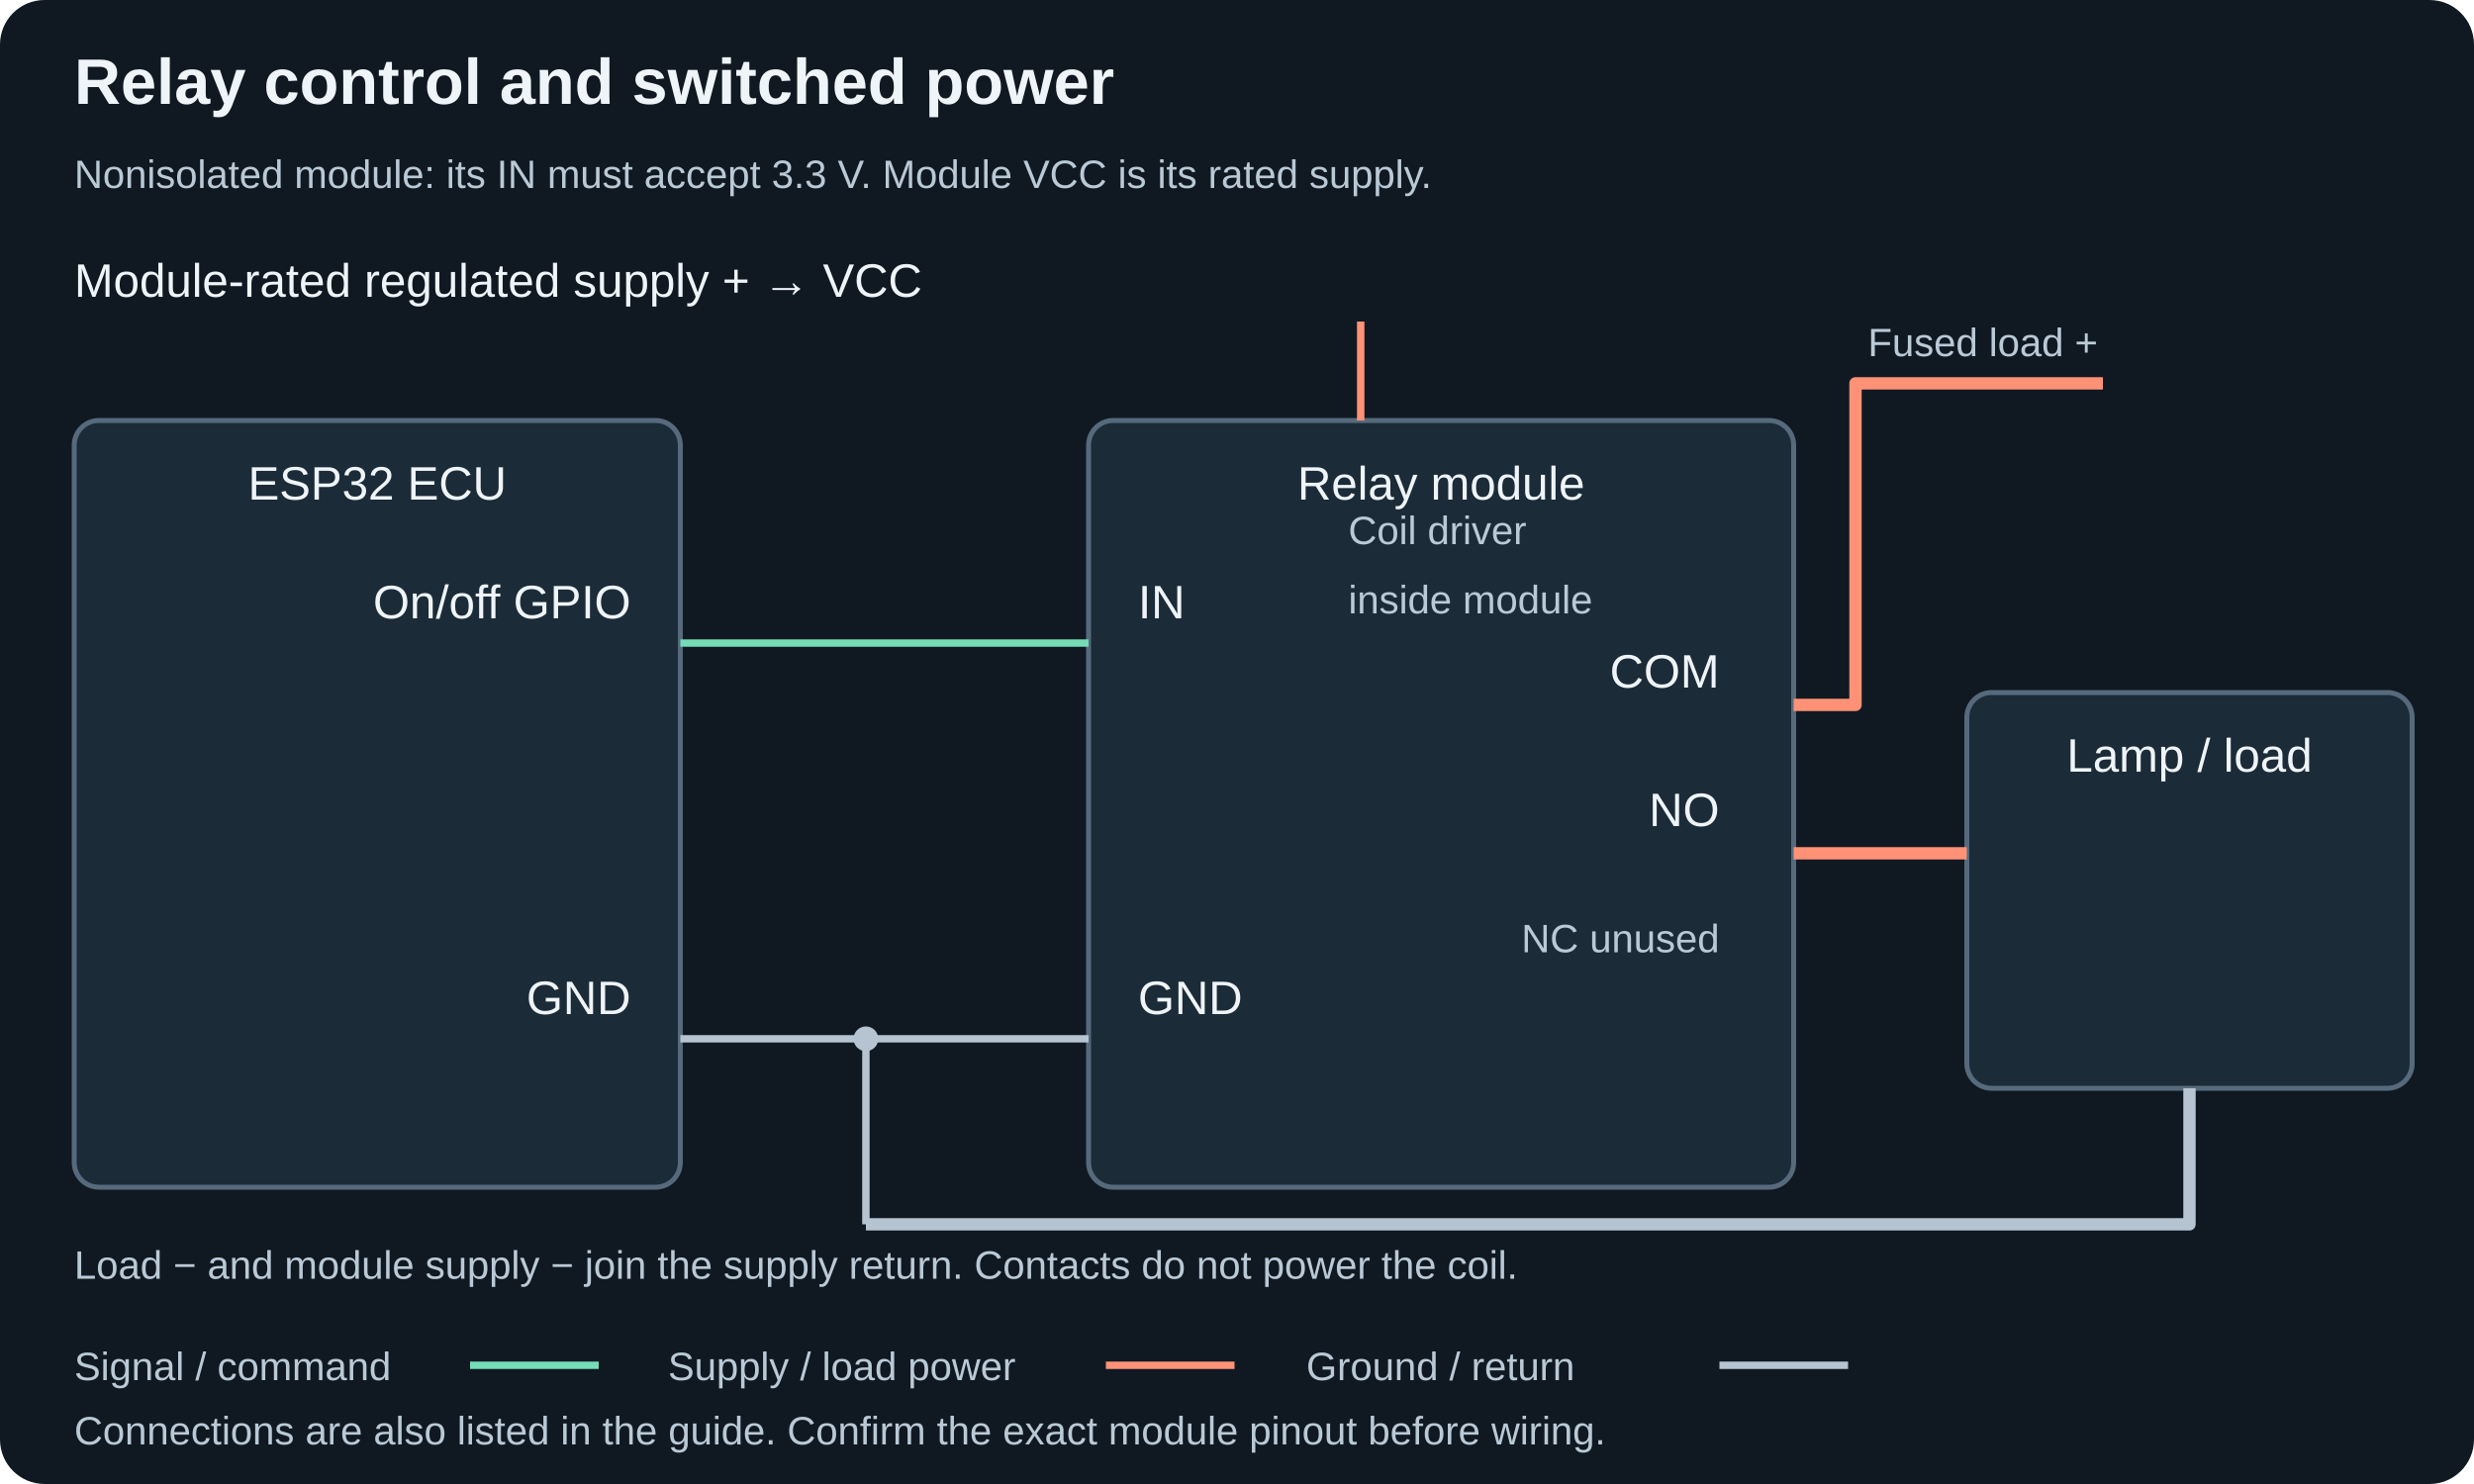
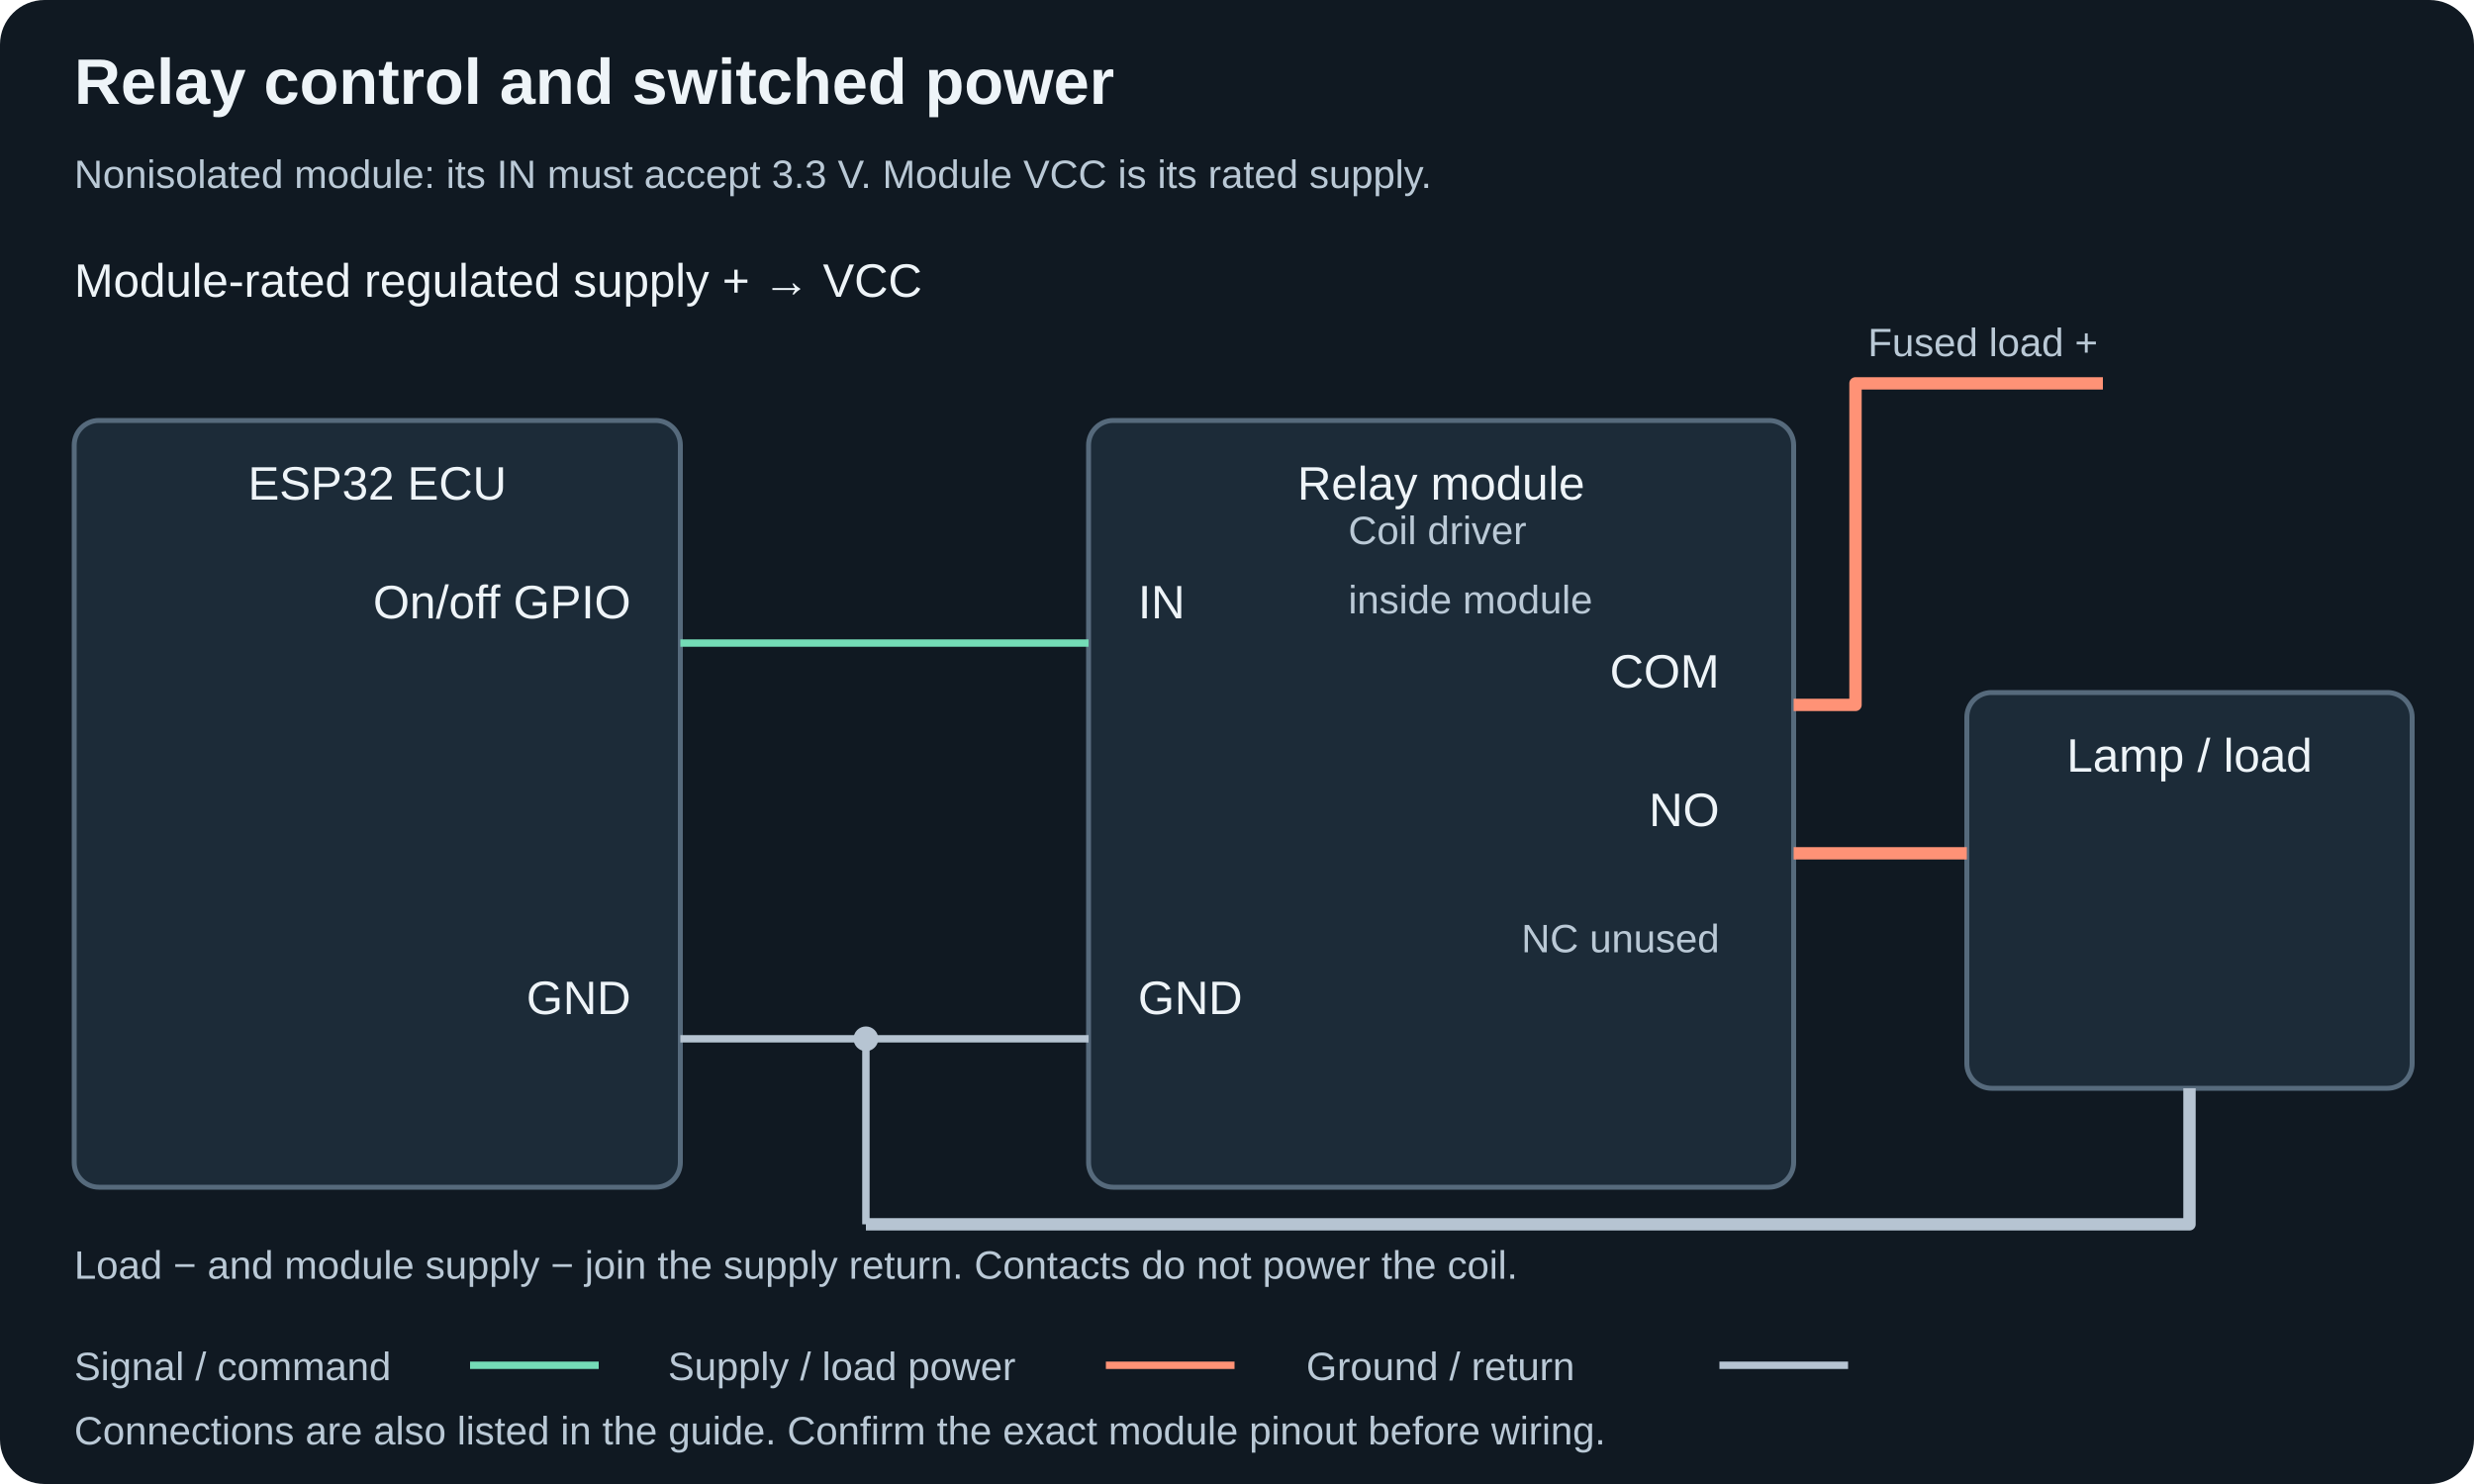
<svg xmlns="http://www.w3.org/2000/svg" viewBox="0 0 1000 600" role="img" aria-labelledby="title desc">
  <style>text{font-family:Arial,sans-serif;fill:#eef4f8;font-size:19px}.small{font-size:16px;fill:#bac9d6}.heading{font-size:26px;font-weight:bold}.net{fill:none;stroke-width:3;stroke-linejoin:round}.heavy{stroke-width:5}</style>
  <rect width="1000" height="600" rx="18" fill="#101922" />
  <text x="30" y="42" class="heading" text-anchor="start">Relay control and switched power</text>
  <text x="30" y="76" class="small" text-anchor="start">Nonisolated module: its IN must accept 3.3 V. Module VCC is its rated supply.</text>
  <rect x="30" y="170" width="245" height="310" rx="10" fill="#1c2b38" stroke="#566a7c" stroke-width="2" />
  <text x="152.5" y="202" class="" text-anchor="middle">ESP32 ECU</text>
  <rect x="440" y="170" width="285" height="310" rx="10" fill="#1c2b38" stroke="#566a7c" stroke-width="2" />
  <text x="582.5" y="202" class="" text-anchor="middle">Relay module</text>
  <rect x="795" y="280" width="180" height="160" rx="10" fill="#1c2b38" stroke="#566a7c" stroke-width="2" />
  <text x="885.0" y="312" class="" text-anchor="middle">Lamp / load</text>
  <text x="255" y="250" class="" text-anchor="end">On/off GPIO</text>
  <text x="460" y="250" class="" text-anchor="start">IN</text>
  <polyline points="275,260 440,260" class="net" stroke="#74dcb7" />
  <text x="255" y="410" class="" text-anchor="end">GND</text>
  <text x="460" y="410" class="" text-anchor="start">GND</text>
  <polyline points="275,420 440,420" class="net" stroke="#b6c4d2" />
  <text x="30" y="120" class="" text-anchor="start">Module-rated regulated supply + → VCC</text>
-   <polyline points="550,130 550,170" class="net" stroke="#ff9276" />
  <text x="545" y="220" class="small" text-anchor="start">Coil driver</text>
  <text x="545" y="248" class="small" text-anchor="start">inside module</text>
  <text x="755" y="144" class="small" text-anchor="start">Fused load +</text>
  <polyline points="850,155 750,155 750,285 725,285" class="net heavy" stroke="#ff9276" />
  <text x="695" y="278" class="" text-anchor="end">COM</text>
  <text x="695" y="334" class="" text-anchor="end">NO</text>
  <text x="695" y="385" class="small" text-anchor="end">NC unused</text>
  <polyline points="725,345 795,345" class="net heavy" stroke="#ff9276" />
  <polyline points="885,440 885,495 350,495" class="net heavy" stroke="#b6c4d2" />
  <polyline points="350,495 350,420" class="net" stroke="#b6c4d2" />
  <circle cx="350" cy="420" r="5" fill="#b6c4d2" />
  <text x="30" y="517" class="small" text-anchor="start">Load − and module supply − join the supply return. Contacts do not power the coil.</text>
  <text x="30" y="558" class="small" text-anchor="start">Signal / command</text>
  <polyline points="190,552 242,552" class="net" stroke="#74dcb7" />
  <text x="270" y="558" class="small" text-anchor="start">Supply / load power</text>
  <polyline points="447,552 499,552" class="net" stroke="#ff9276" />
  <text x="528" y="558" class="small" text-anchor="start">Ground / return</text>
  <polyline points="695,552 747,552" class="net" stroke="#b6c4d2" />
  <text x="30" y="584" class="small" text-anchor="start">Connections are also listed in the guide. Confirm the exact module pinout before wiring.</text>
</svg>
